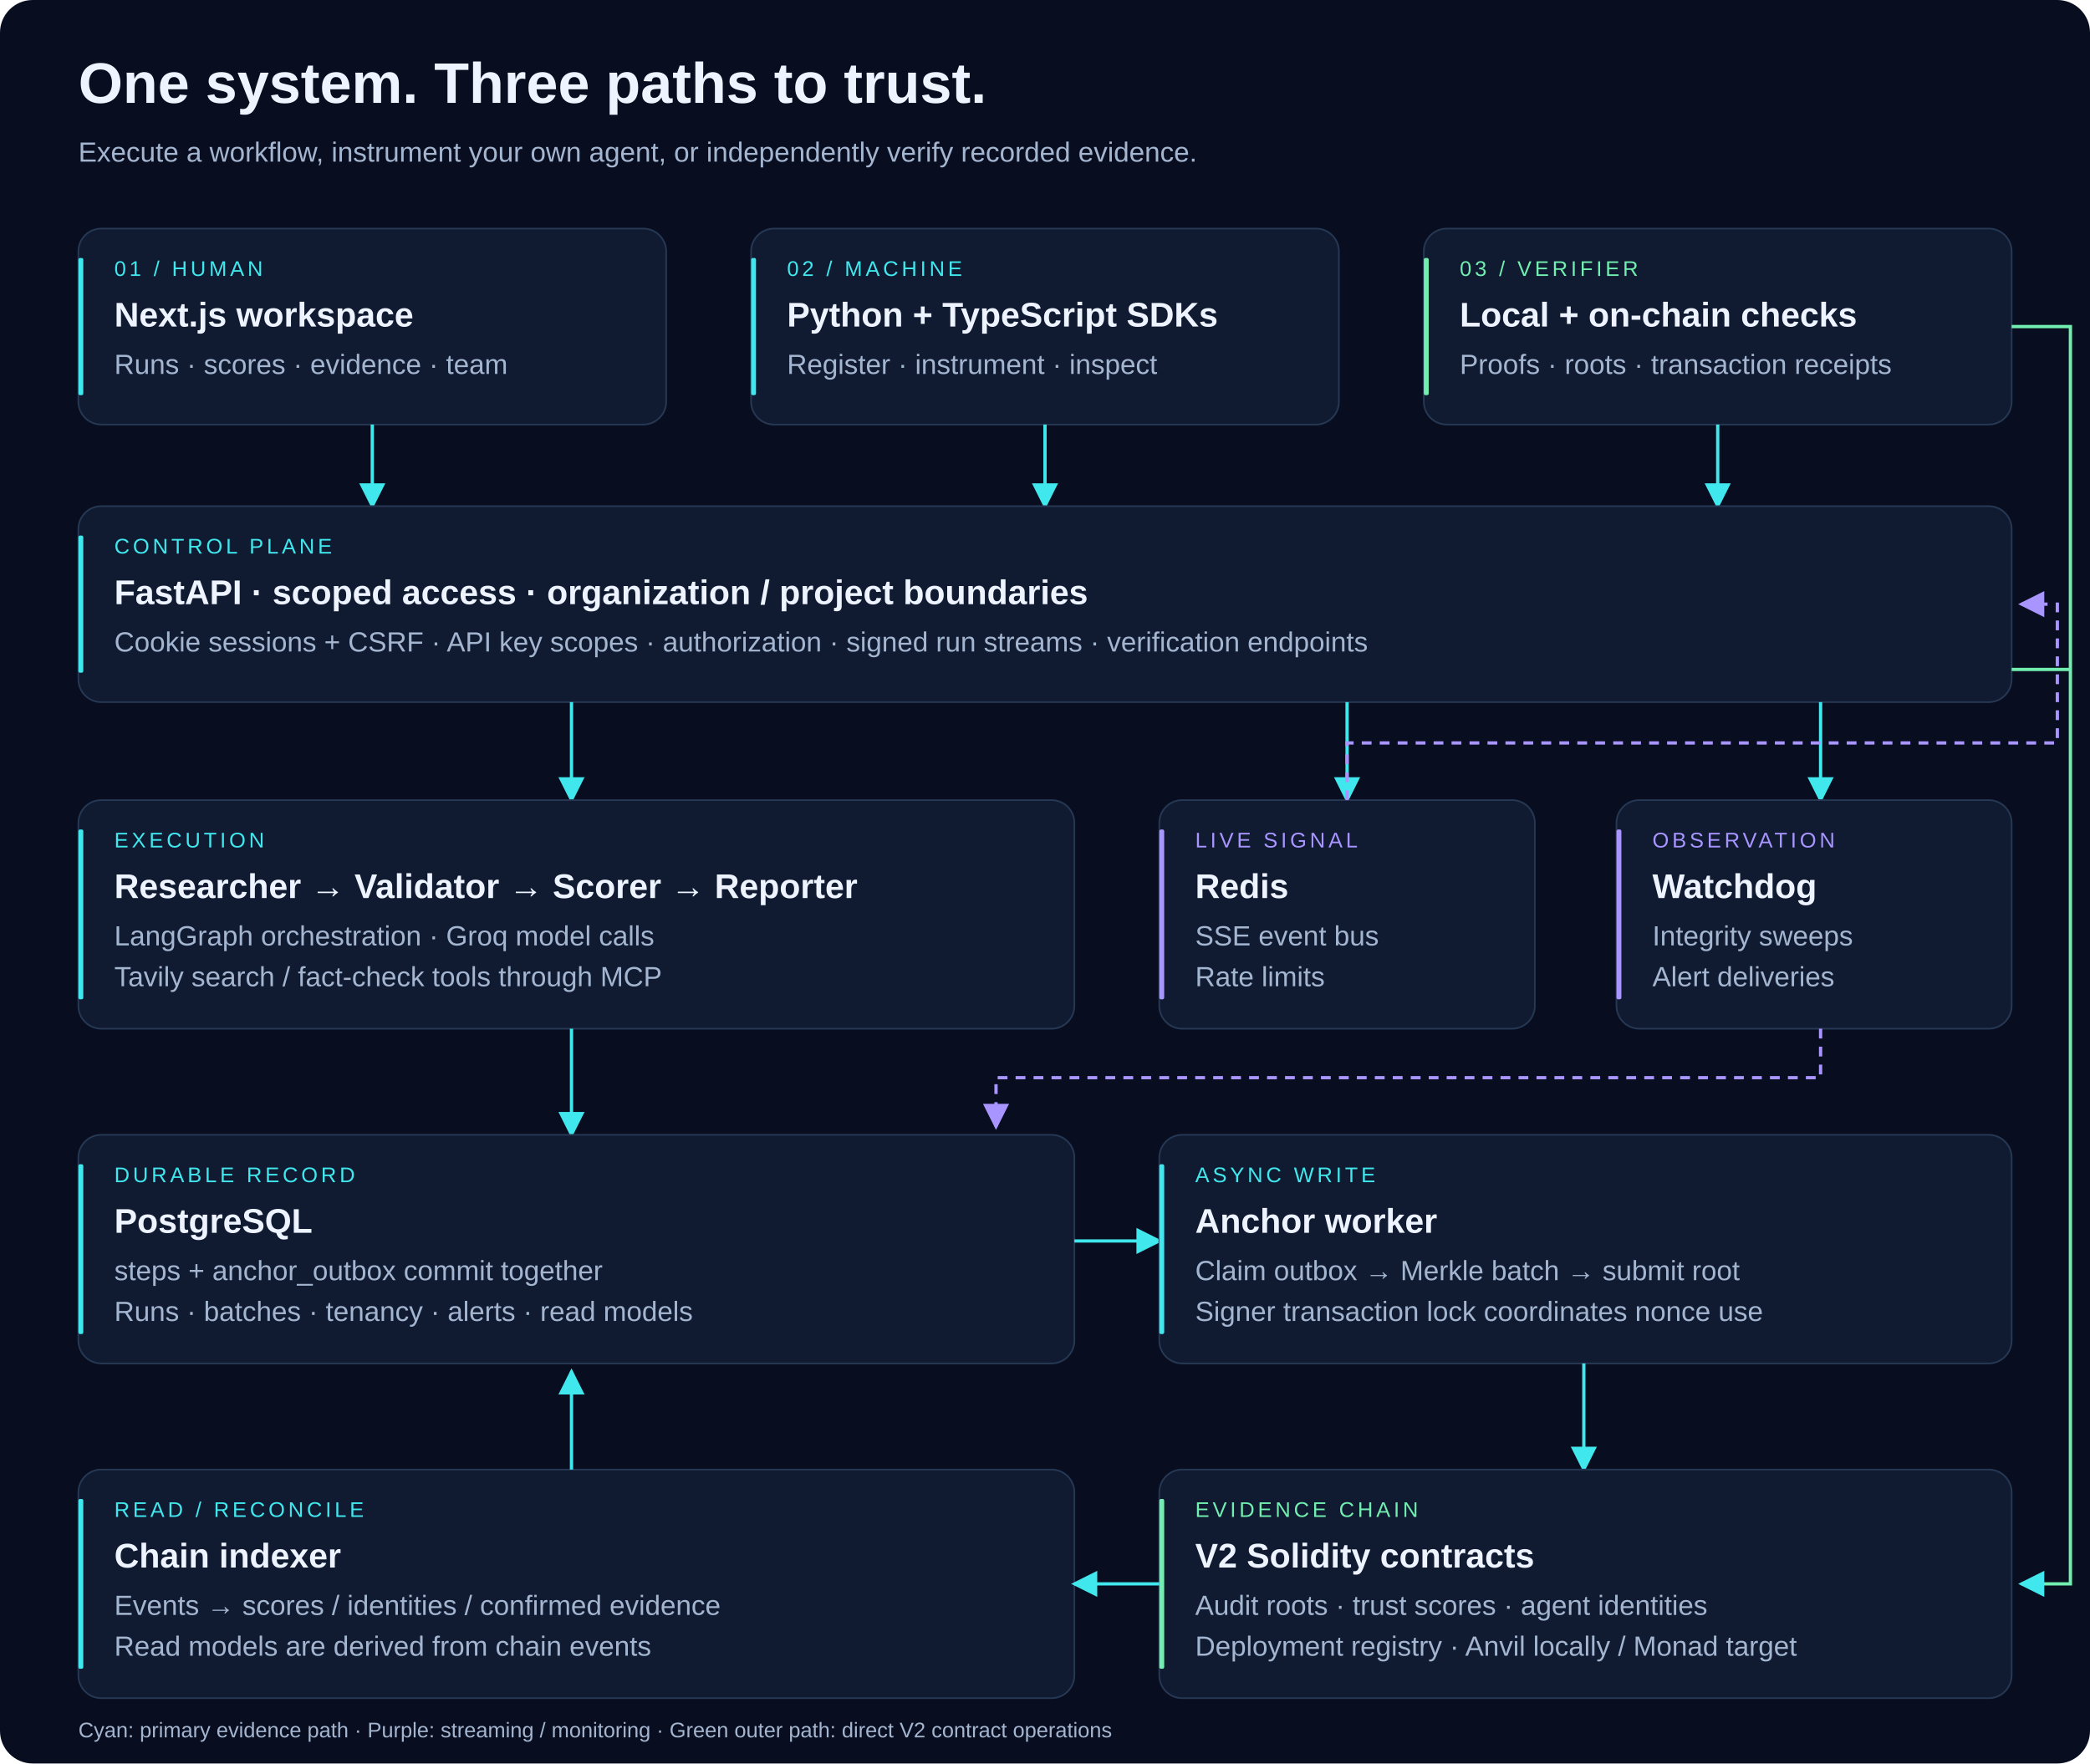
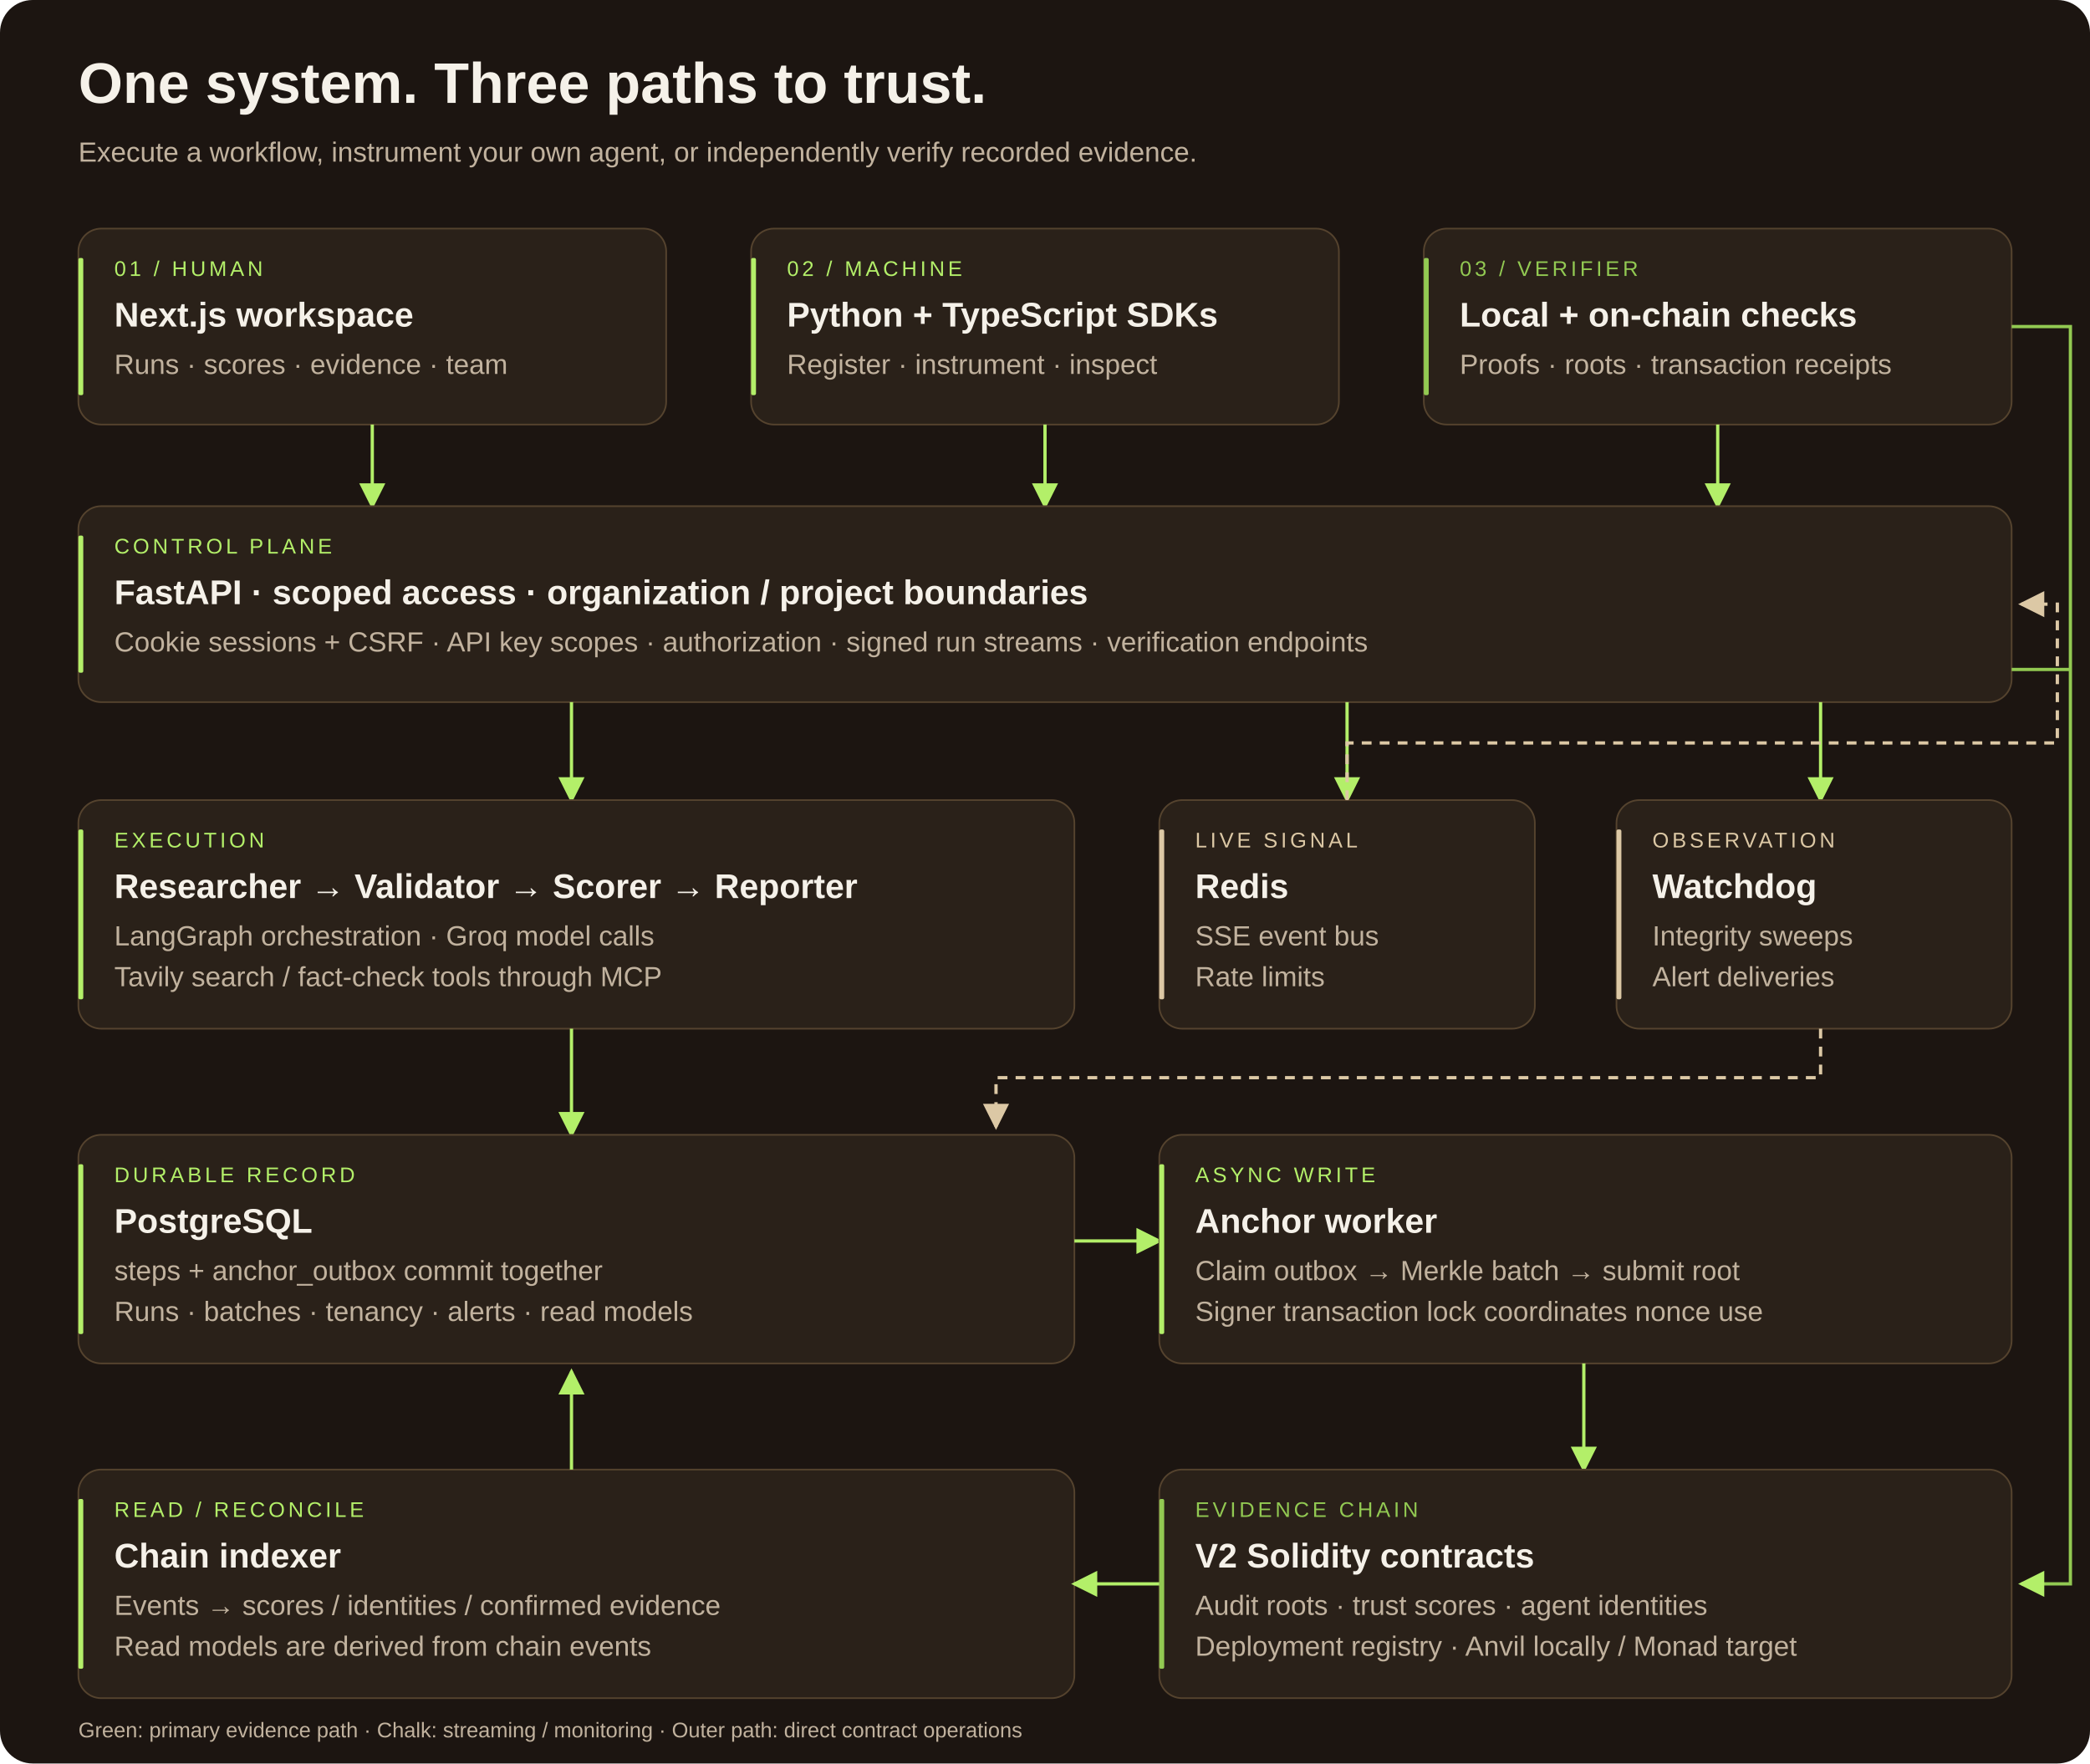
<svg xmlns="http://www.w3.org/2000/svg" width="1280" height="1080" viewBox="0 0 1280 1080" role="img">
-   <style>text{font-family:Arial,Helvetica,sans-serif}.title{font-size:35px;font-weight:700;fill:#eef4ff}.label{font-size:21px;font-weight:700;fill:#eef4ff}.body{font-size:17px;fill:#a4b5d0}.micro{font-size:13px;fill:#40e8ed;letter-spacing:2px}.edge{fill:none;stroke:#40e8ed;stroke-width:2;marker-end:url(#arrow)}.secondary{fill:none;stroke:#a995ff;stroke-width:2;stroke-dasharray:6 5;marker-end:url(#purple)}</style>
+   <style>text{font-family:Arial,Helvetica,sans-serif}.title{font-size:35px;font-weight:700;fill:#f5f1e9}.label{font-size:21px;font-weight:700;fill:#f5f1e9}.body{font-size:17px;fill:#c1b29e}.micro{font-size:13px;fill:#b3ef69;letter-spacing:2px}.edge{fill:none;stroke:#b3ef69;stroke-width:2;marker-end:url(#arrow)}.secondary{fill:none;stroke:#dcc8a5;stroke-width:2;stroke-dasharray:6 5;marker-end:url(#purple)}</style>
  <defs>
    <marker id="arrow" markerWidth="8" markerHeight="8" refX="7" refY="4" orient="auto">
-       <path d="M0 0 L8 4 L0 8" fill="#40e8ed" />
+       <path d="M0 0 L8 4 L0 8" fill="#b3ef69" />
    </marker>
    <marker id="purple" markerWidth="8" markerHeight="8" refX="7" refY="4" orient="auto">
-       <path d="M0 0 L8 4 L0 8" fill="#a995ff" />
+       <path d="M0 0 L8 4 L0 8" fill="#dcc8a5" />
    </marker>
  </defs>
-   <rect width="1280" height="1080" rx="20" fill="#080e20" />
+   <rect width="1280" height="1080" rx="20" fill="#1c1511" />
  <text x="48" y="63" class="title">One system. Three paths to trust.</text>
  <text x="48" y="99" class="body">Execute a workflow, instrument your own agent, or independently verify recorded evidence.</text>
-   <rect x="48" y="140" width="360" height="120" rx="14" fill="#101b32" stroke="#263853" />
-   <rect x="48" y="158" width="3" height="84" rx="1" fill="#40e8ed" />
-   <text x="70" y="169" class="micro" style="fill:#40e8ed">01 / HUMAN</text>
+   <rect x="48" y="140" width="360" height="120" rx="14" fill="#2a2119" stroke="#55432e" />
+   <rect x="48" y="158" width="3" height="84" rx="1" fill="#b3ef69" />
+   <text x="70" y="169" class="micro" style="fill:#b3ef69">01 / HUMAN</text>
  <text x="70" y="200" class="label">Next.js workspace</text>
  <text x="70" y="229" class="body">Runs · scores · evidence · team</text>
-   <rect x="460" y="140" width="360" height="120" rx="14" fill="#101b32" stroke="#263853" />
-   <rect x="460" y="158" width="3" height="84" rx="1" fill="#40e8ed" />
-   <text x="482" y="169" class="micro" style="fill:#40e8ed">02 / MACHINE</text>
+   <rect x="460" y="140" width="360" height="120" rx="14" fill="#2a2119" stroke="#55432e" />
+   <rect x="460" y="158" width="3" height="84" rx="1" fill="#b3ef69" />
+   <text x="482" y="169" class="micro" style="fill:#b3ef69">02 / MACHINE</text>
  <text x="482" y="200" class="label">Python + TypeScript SDKs</text>
  <text x="482" y="229" class="body">Register · instrument · inspect</text>
-   <rect x="872" y="140" width="360" height="120" rx="14" fill="#101b32" stroke="#263853" />
-   <rect x="872" y="158" width="3" height="84" rx="1" fill="#72efb0" />
-   <text x="894" y="169" class="micro" style="fill:#72efb0">03 / VERIFIER</text>
+   <rect x="872" y="140" width="360" height="120" rx="14" fill="#2a2119" stroke="#55432e" />
+   <rect x="872" y="158" width="3" height="84" rx="1" fill="#92c952" />
+   <text x="894" y="169" class="micro" style="fill:#92c952">03 / VERIFIER</text>
  <text x="894" y="200" class="label">Local + on-chain checks</text>
  <text x="894" y="229" class="body">Proofs · roots · transaction receipts</text>
  <path d="M228 260 V310" class="edge" />
  <path d="M640 260 V310" class="edge" />
  <path d="M1052 260 V310" class="edge" />
-   <rect x="48" y="310" width="1184" height="120" rx="14" fill="#101b32" stroke="#263853" />
-   <rect x="48" y="328" width="3" height="84" rx="1" fill="#40e8ed" />
-   <text x="70" y="339" class="micro" style="fill:#40e8ed">CONTROL PLANE</text>
+   <rect x="48" y="310" width="1184" height="120" rx="14" fill="#2a2119" stroke="#55432e" />
+   <rect x="48" y="328" width="3" height="84" rx="1" fill="#b3ef69" />
+   <text x="70" y="339" class="micro" style="fill:#b3ef69">CONTROL PLANE</text>
  <text x="70" y="370" class="label">FastAPI · scoped access · organization / project boundaries</text>
  <text x="70" y="399" class="body">Cookie sessions + CSRF · API key scopes · authorization · signed run streams · verification endpoints</text>
  <path d="M350 430 V490" class="edge" />
  <path d="M825 430 V490" class="edge" />
  <path d="M1115 430 V490" class="edge" />
-   <rect x="48" y="490" width="610" height="140" rx="14" fill="#101b32" stroke="#263853" />
-   <rect x="48" y="508" width="3" height="104" rx="1" fill="#40e8ed" />
-   <text x="70" y="519" class="micro" style="fill:#40e8ed">EXECUTION</text>
+   <rect x="48" y="490" width="610" height="140" rx="14" fill="#2a2119" stroke="#55432e" />
+   <rect x="48" y="508" width="3" height="104" rx="1" fill="#b3ef69" />
+   <text x="70" y="519" class="micro" style="fill:#b3ef69">EXECUTION</text>
  <text x="70" y="550" class="label">Researcher → Validator → Scorer → Reporter</text>
  <text x="70" y="579" class="body">LangGraph orchestration · Groq model calls</text>
  <text x="70" y="604" class="body">Tavily search / fact-check tools through MCP</text>
-   <rect x="710" y="490" width="230" height="140" rx="14" fill="#101b32" stroke="#263853" />
-   <rect x="710" y="508" width="3" height="104" rx="1" fill="#a995ff" />
-   <text x="732" y="519" class="micro" style="fill:#a995ff">LIVE SIGNAL</text>
+   <rect x="710" y="490" width="230" height="140" rx="14" fill="#2a2119" stroke="#55432e" />
+   <rect x="710" y="508" width="3" height="104" rx="1" fill="#dcc8a5" />
+   <text x="732" y="519" class="micro" style="fill:#dcc8a5">LIVE SIGNAL</text>
  <text x="732" y="550" class="label">Redis</text>
  <text x="732" y="579" class="body">SSE event bus</text>
  <text x="732" y="604" class="body">Rate limits</text>
-   <rect x="990" y="490" width="242" height="140" rx="14" fill="#101b32" stroke="#263853" />
-   <rect x="990" y="508" width="3" height="104" rx="1" fill="#a995ff" />
-   <text x="1012" y="519" class="micro" style="fill:#a995ff">OBSERVATION</text>
+   <rect x="990" y="490" width="242" height="140" rx="14" fill="#2a2119" stroke="#55432e" />
+   <rect x="990" y="508" width="3" height="104" rx="1" fill="#dcc8a5" />
+   <text x="1012" y="519" class="micro" style="fill:#dcc8a5">OBSERVATION</text>
  <text x="1012" y="550" class="label">Watchdog</text>
  <text x="1012" y="579" class="body">Integrity sweeps</text>
  <text x="1012" y="604" class="body">Alert deliveries</text>
  <path d="M350 630 V695" class="edge" />
  <path d="M825 490 V455 H1260 V370 H1238" class="secondary" />
-   <rect x="48" y="695" width="610" height="140" rx="14" fill="#101b32" stroke="#263853" />
-   <rect x="48" y="713" width="3" height="104" rx="1" fill="#40e8ed" />
-   <text x="70" y="724" class="micro" style="fill:#40e8ed">DURABLE RECORD</text>
+   <rect x="48" y="695" width="610" height="140" rx="14" fill="#2a2119" stroke="#55432e" />
+   <rect x="48" y="713" width="3" height="104" rx="1" fill="#b3ef69" />
+   <text x="70" y="724" class="micro" style="fill:#b3ef69">DURABLE RECORD</text>
  <text x="70" y="755" class="label">PostgreSQL</text>
  <text x="70" y="784" class="body">steps + anchor_outbox commit together</text>
  <text x="70" y="809" class="body">Runs · batches · tenancy · alerts · read models</text>
  <path d="M658 760 H710" class="edge" />
  <path d="M1115 630 V660 H610 V690" class="secondary" />
-   <rect x="710" y="695" width="522" height="140" rx="14" fill="#101b32" stroke="#263853" />
-   <rect x="710" y="713" width="3" height="104" rx="1" fill="#40e8ed" />
-   <text x="732" y="724" class="micro" style="fill:#40e8ed">ASYNC WRITE</text>
+   <rect x="710" y="695" width="522" height="140" rx="14" fill="#2a2119" stroke="#55432e" />
+   <rect x="710" y="713" width="3" height="104" rx="1" fill="#b3ef69" />
+   <text x="732" y="724" class="micro" style="fill:#b3ef69">ASYNC WRITE</text>
  <text x="732" y="755" class="label">Anchor worker</text>
  <text x="732" y="784" class="body">Claim outbox → Merkle batch → submit root</text>
  <text x="732" y="809" class="body">Signer transaction lock coordinates nonce use</text>
  <path d="M970 835 V900" class="edge" />
-   <rect x="710" y="900" width="522" height="140" rx="14" fill="#101b32" stroke="#263853" />
-   <rect x="710" y="918" width="3" height="104" rx="1" fill="#72efb0" />
-   <text x="732" y="929" class="micro" style="fill:#72efb0">EVIDENCE CHAIN</text>
+   <rect x="710" y="900" width="522" height="140" rx="14" fill="#2a2119" stroke="#55432e" />
+   <rect x="710" y="918" width="3" height="104" rx="1" fill="#92c952" />
+   <text x="732" y="929" class="micro" style="fill:#92c952">EVIDENCE CHAIN</text>
  <text x="732" y="960" class="label">V2 Solidity contracts</text>
  <text x="732" y="989" class="body">Audit roots · trust scores · agent identities</text>
  <text x="732" y="1014" class="body">Deployment registry · Anvil locally / Monad target</text>
-   <rect x="48" y="900" width="610" height="140" rx="14" fill="#101b32" stroke="#263853" />
-   <rect x="48" y="918" width="3" height="104" rx="1" fill="#40e8ed" />
-   <text x="70" y="929" class="micro" style="fill:#40e8ed">READ / RECONCILE</text>
+   <rect x="48" y="900" width="610" height="140" rx="14" fill="#2a2119" stroke="#55432e" />
+   <rect x="48" y="918" width="3" height="104" rx="1" fill="#b3ef69" />
+   <text x="70" y="929" class="micro" style="fill:#b3ef69">READ / RECONCILE</text>
  <text x="70" y="960" class="label">Chain indexer</text>
  <text x="70" y="989" class="body">Events → scores / identities / confirmed evidence</text>
  <text x="70" y="1014" class="body">Read models are derived from chain events</text>
  <path d="M710 970 H658" class="edge" />
  <path d="M350 900 V840" class="edge" />
-   <path d="M1232 200 H1268 V970 H1238" fill="none" stroke="#72efb0" stroke-width="2" marker-end="url(#arrow)" />
-   <path d="M1232 410 H1268" fill="none" stroke="#72efb0" stroke-width="2" />
-   <text x="48" y="1064" style="font:13px Arial;fill:#a4b5d0">Cyan: primary evidence path · Purple: streaming / monitoring · Green outer path: direct V2 contract operations</text>
+   <path d="M1232 200 H1268 V970 H1238" fill="none" stroke="#92c952" stroke-width="2" marker-end="url(#arrow)" />
+   <path d="M1232 410 H1268" fill="none" stroke="#92c952" stroke-width="2" />
+   <text x="48" y="1064" style="font:13px Arial;fill:#c1b29e">Green: primary evidence path · Chalk: streaming / monitoring · Outer path: direct contract operations</text>
</svg>
